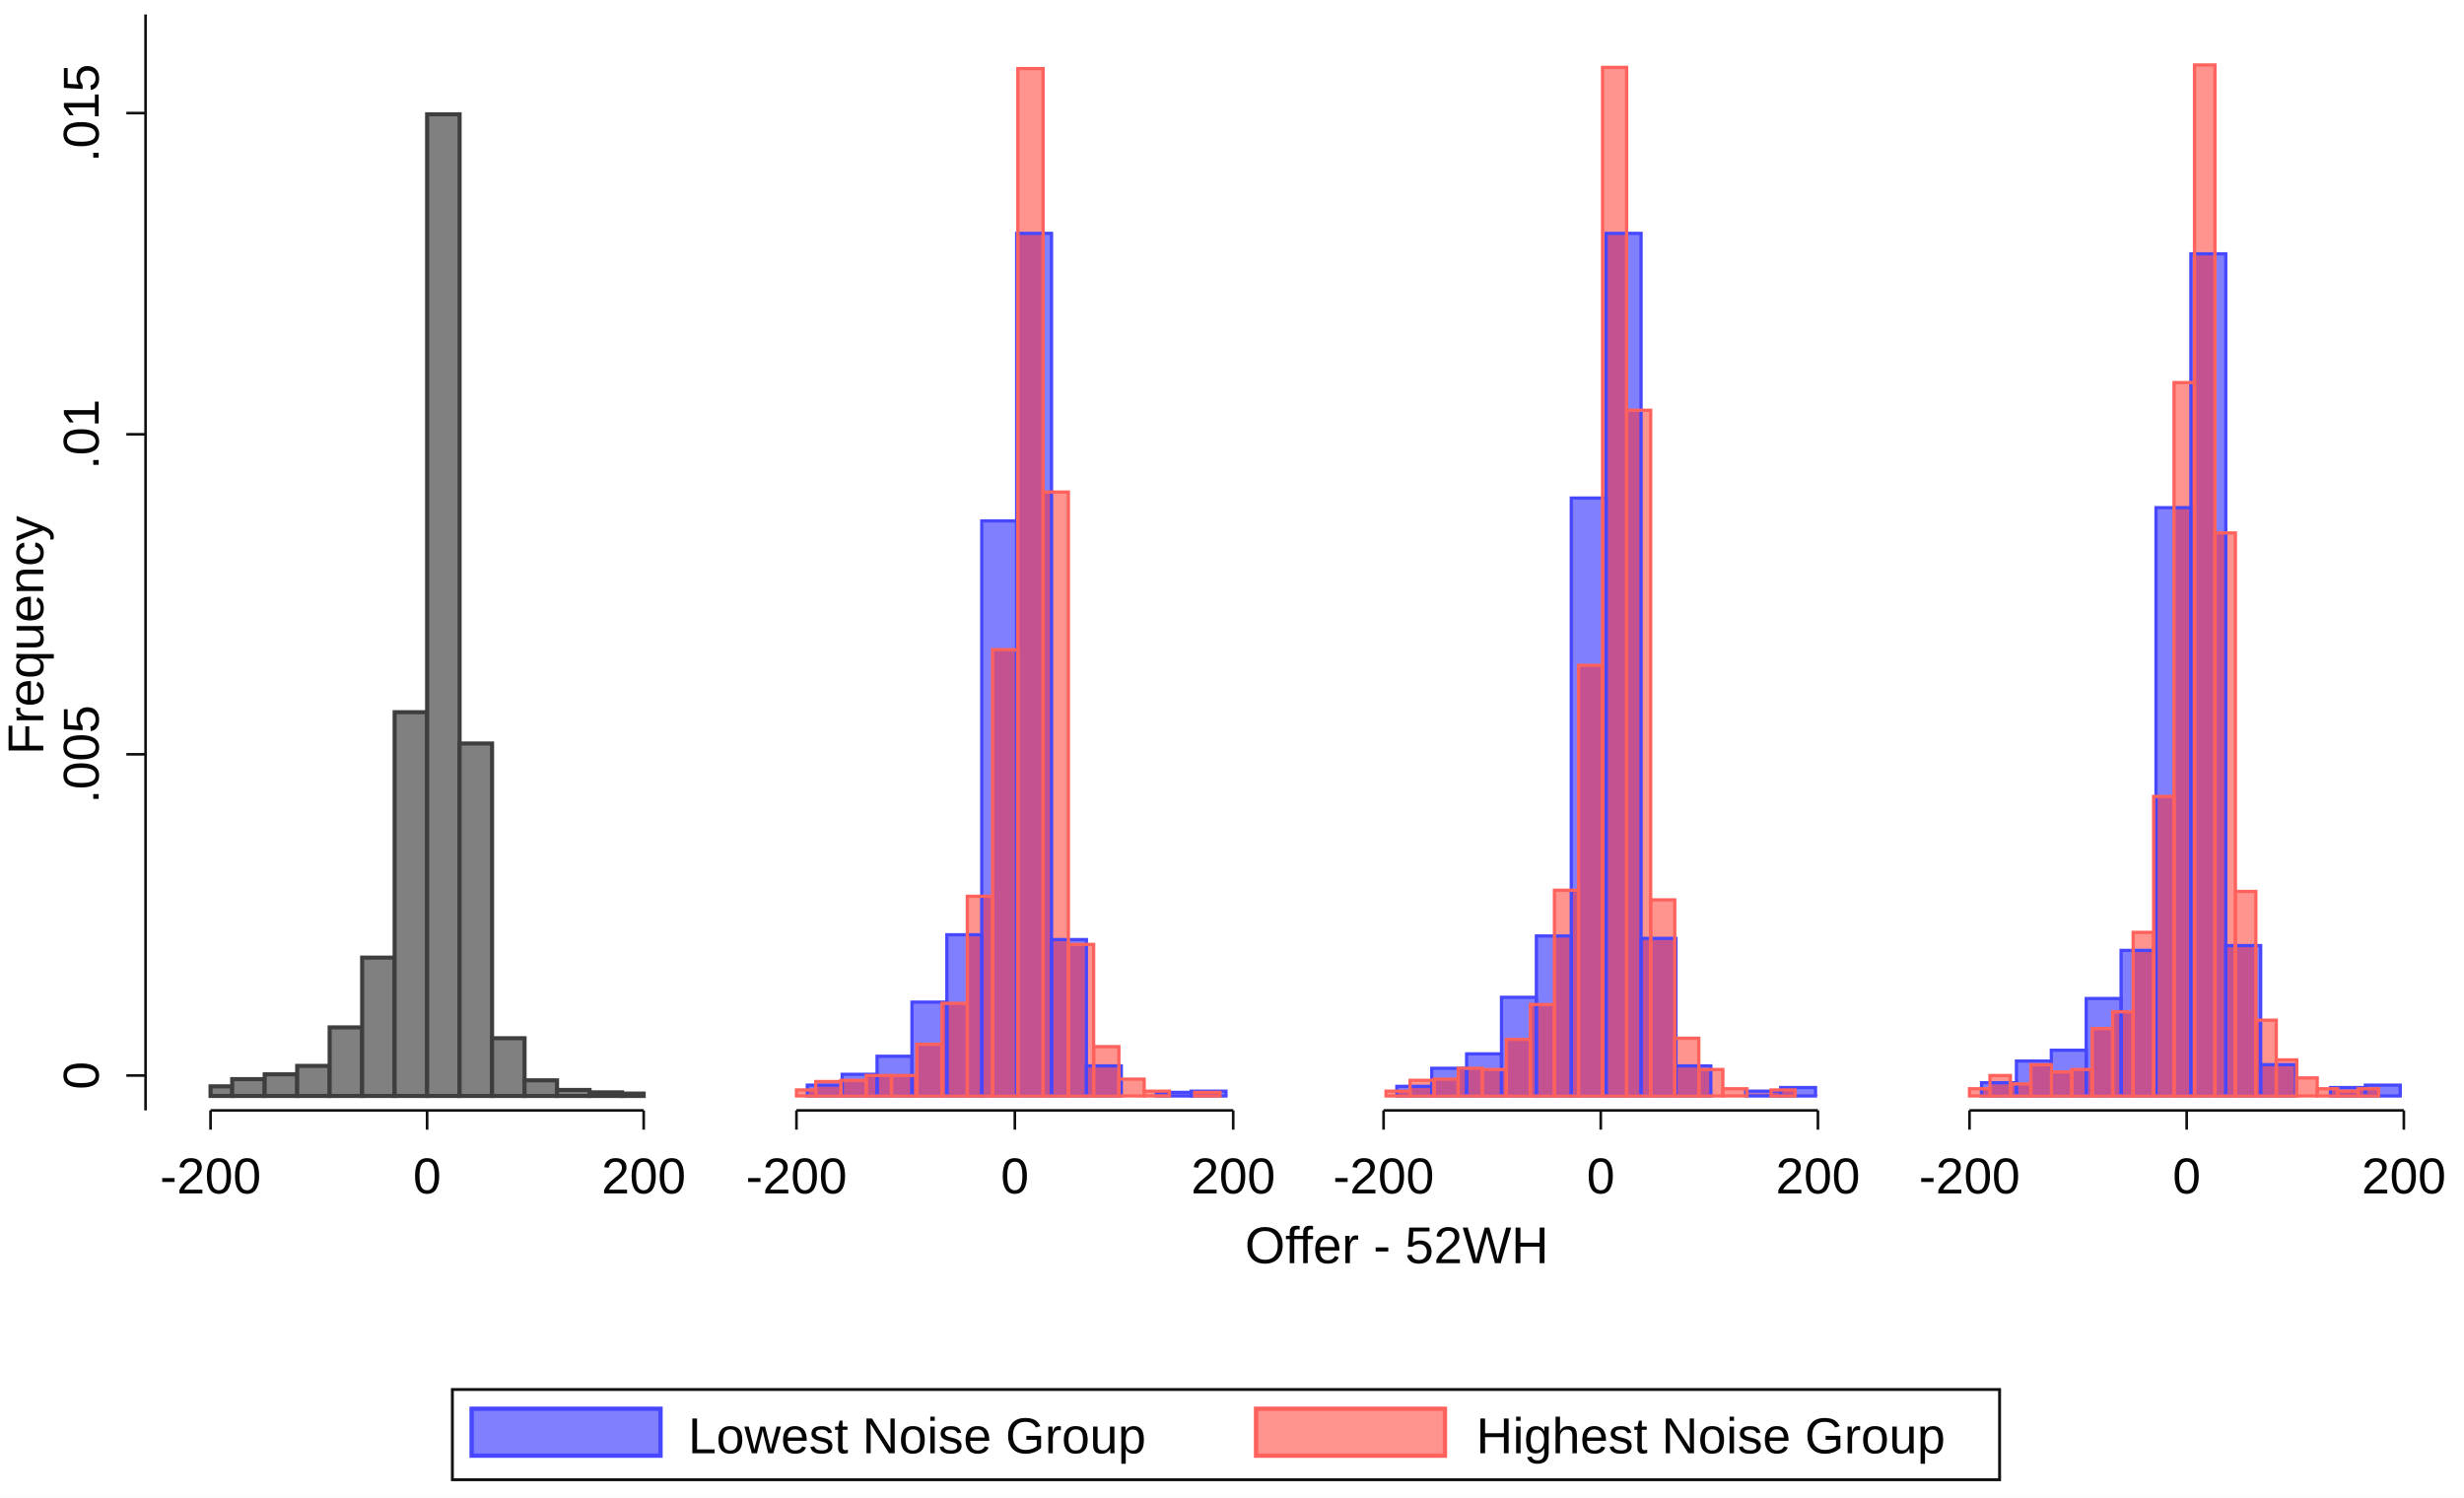
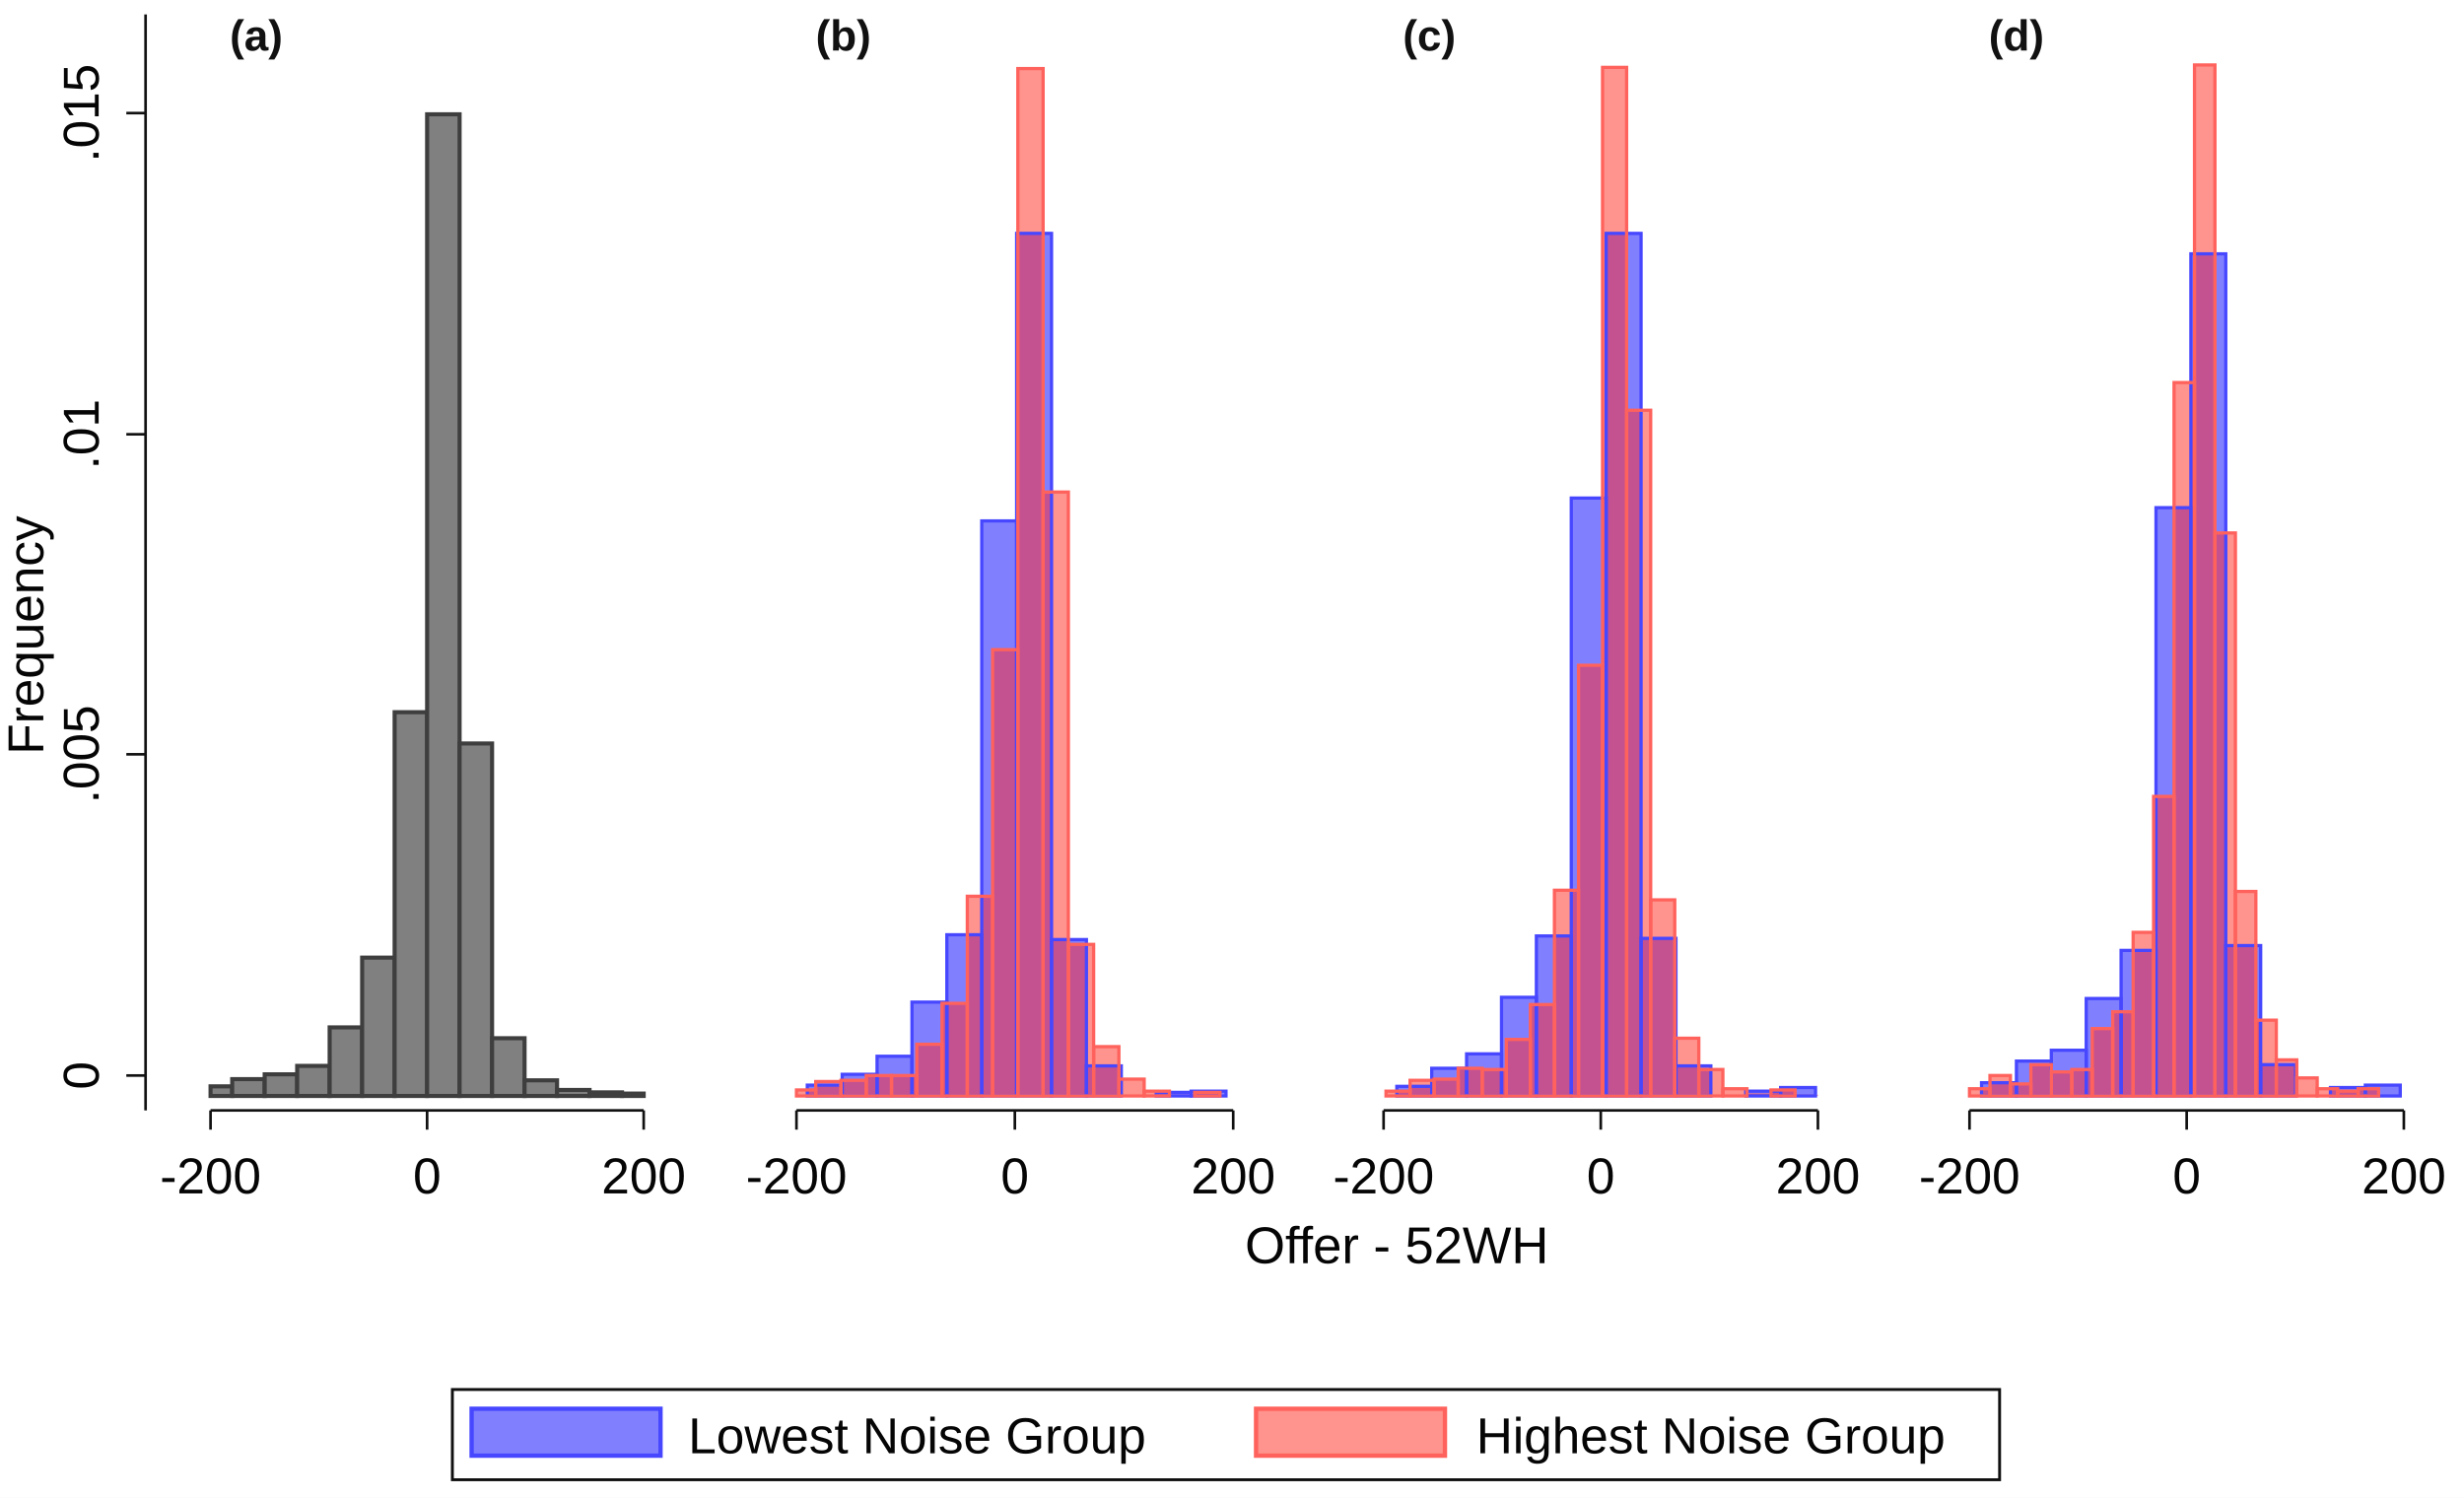
<svg xmlns="http://www.w3.org/2000/svg" viewBox="0 0 2048 1245" width="2048" height="1245" role="img" aria-label="Histogram distributions of Offer minus 52-week high, comparing highest and lowest noise groups">
  <rect x="0" y="0" width="2048" height="1245" fill="#ffffff" />
  <g id="figure-background">
    <rect x="175" y="85" width="361" height="839" fill="white" />
    <rect x="175" y="911" width="361" height="13" fill="white" />
    <rect x="662" y="46" width="364" height="878" fill="white" />
    <rect x="662" y="911" width="364" height="13" fill="white" />
    <rect x="1150" y="46" width="362" height="878" fill="white" />
    <rect x="1150" y="911" width="362" height="13" fill="white" />
    <rect x="1637" y="46" width="362" height="878" fill="white" />
    <rect x="1637" y="911" width="362" height="13" fill="white" />
  </g>
  <g id="histograms">
    <g id="panel-1-bars">
      <rect x="175" y="903" width="18" height="8" fill="#808080" stroke="#3e3e3e" stroke-width="3.4" />
      <rect x="193" y="897" width="27" height="14" fill="#808080" stroke="#3e3e3e" stroke-width="3.4" />
      <rect x="220" y="893" width="27" height="18" fill="#808080" stroke="#3e3e3e" stroke-width="3.4" />
      <rect x="247" y="886" width="27" height="25" fill="#808080" stroke="#3e3e3e" stroke-width="3.4" />
      <rect x="274" y="854" width="27" height="57" fill="#808080" stroke="#3e3e3e" stroke-width="3.4" />
      <rect x="301" y="796" width="27" height="115" fill="#808080" stroke="#3e3e3e" stroke-width="3.4" />
      <rect x="328" y="592" width="27" height="319" fill="#808080" stroke="#3e3e3e" stroke-width="3.4" />
      <rect x="355" y="95" width="27" height="816" fill="#808080" stroke="#3e3e3e" stroke-width="3.4" />
      <rect x="382" y="618" width="27" height="293" fill="#808080" stroke="#3e3e3e" stroke-width="3.4" />
      <rect x="409" y="863" width="27" height="48" fill="#808080" stroke="#3e3e3e" stroke-width="3.4" />
      <rect x="436" y="898" width="27" height="13" fill="#808080" stroke="#3e3e3e" stroke-width="3.4" />
      <rect x="463" y="906" width="27" height="5" fill="#808080" stroke="#3e3e3e" stroke-width="3.4" />
      <rect x="490" y="908" width="27" height="3" fill="#808080" stroke="#3e3e3e" stroke-width="3.4" />
      <rect x="517" y="909" width="18" height="2" fill="#808080" stroke="#3e3e3e" stroke-width="3.4" />
    </g>
    <g id="panel-2-bars">
      <g id="panel-2-blue-fill">
        <rect x="671" y="902" width="29" height="9" fill="#8080ff" />
        <rect x="700" y="893" width="29" height="18" fill="#8080ff" />
        <rect x="729" y="878" width="29" height="33" fill="#8080ff" />
        <rect x="758" y="833" width="29" height="78" fill="#8080ff" />
        <rect x="787" y="777" width="29" height="134" fill="#8080ff" />
        <rect x="816" y="433" width="29" height="478" fill="#8080ff" />
        <rect x="845" y="194" width="29" height="717" fill="#8080ff" />
        <rect x="874" y="781" width="29" height="130" fill="#8080ff" />
        <rect x="903" y="886" width="29" height="25" fill="#8080ff" />
        <rect x="961" y="908" width="29" height="3" fill="#8080ff" />
        <rect x="990" y="907" width="29" height="4" fill="#8080ff" />
      </g>
      <g id="panel-2-red-fill">
        <rect x="662" y="906" width="16" height="5" fill="#ff938d" />
        <rect x="678" y="899" width="21" height="12" fill="#ff938d" />
        <rect x="699" y="898" width="21" height="13" fill="#ff938d" />
        <rect x="720" y="894" width="21" height="17" fill="#ff938d" />
        <rect x="741" y="894" width="21" height="17" fill="#ff938d" />
        <rect x="762" y="868" width="21" height="43" fill="#ff938d" />
        <rect x="783" y="834" width="21" height="77" fill="#ff938d" />
        <rect x="804" y="745" width="21" height="166" fill="#ff938d" />
        <rect x="825" y="540" width="21" height="371" fill="#ff938d" />
        <rect x="846" y="57" width="21" height="854" fill="#ff938d" />
        <rect x="867" y="409" width="21" height="502" fill="#ff938d" />
        <rect x="888" y="785" width="21" height="126" fill="#ff938d" />
        <rect x="909" y="870" width="21" height="41" fill="#ff938d" />
        <rect x="930" y="897" width="21" height="14" fill="#ff938d" />
        <rect x="951" y="907" width="21" height="4" fill="#ff938d" />
        <rect x="972" y="910" width="21" height="1" fill="#ff938d" />
        <rect x="993" y="908" width="21" height="3" fill="#ff938d" />
      </g>
      <g id="panel-2-overlap">
        <rect x="671" y="906" width="7" height="5" fill="#c45290" />
        <rect x="678" y="902" width="21" height="9" fill="#c45290" />
        <rect x="699" y="902" width="1" height="9" fill="#c45290" />
        <rect x="700" y="898" width="20" height="13" fill="#c45290" />
        <rect x="720" y="894" width="9" height="17" fill="#c45290" />
        <rect x="729" y="894" width="12" height="17" fill="#c45290" />
        <rect x="741" y="894" width="17" height="17" fill="#c45290" />
        <rect x="758" y="894" width="4" height="17" fill="#c45290" />
        <rect x="762" y="868" width="21" height="43" fill="#c45290" />
        <rect x="783" y="834" width="4" height="77" fill="#c45290" />
        <rect x="787" y="834" width="17" height="77" fill="#c45290" />
        <rect x="804" y="777" width="12" height="134" fill="#c45290" />
        <rect x="816" y="745" width="9" height="166" fill="#c45290" />
        <rect x="825" y="540" width="20" height="371" fill="#c45290" />
        <rect x="845" y="540" width="1" height="371" fill="#c45290" />
        <rect x="846" y="194" width="21" height="717" fill="#c45290" />
        <rect x="867" y="409" width="7" height="502" fill="#c45290" />
        <rect x="874" y="781" width="14" height="130" fill="#c45290" />
        <rect x="888" y="785" width="15" height="126" fill="#c45290" />
        <rect x="903" y="886" width="6" height="25" fill="#c45290" />
        <rect x="909" y="886" width="21" height="25" fill="#c45290" />
        <rect x="930" y="897" width="2" height="14" fill="#c45290" />
        <rect x="961" y="908" width="11" height="3" fill="#c45290" />
        <rect x="972" y="910" width="18" height="1" fill="#c45290" />
        <rect x="990" y="910" width="3" height="1" fill="#c45290" />
        <rect x="993" y="908" width="21" height="3" fill="#c45290" />
      </g>
      <g id="panel-2-blue-outlines">
        <rect x="671" y="902" width="29" height="9" fill="none" stroke="#4747ff" stroke-width="2.7" />
        <rect x="700" y="893" width="29" height="18" fill="none" stroke="#4747ff" stroke-width="2.7" />
        <rect x="729" y="878" width="29" height="33" fill="none" stroke="#4747ff" stroke-width="2.7" />
        <rect x="758" y="833" width="29" height="78" fill="none" stroke="#4747ff" stroke-width="2.7" />
        <rect x="787" y="777" width="29" height="134" fill="none" stroke="#4747ff" stroke-width="2.7" />
        <rect x="816" y="433" width="29" height="478" fill="none" stroke="#4747ff" stroke-width="2.7" />
        <rect x="845" y="194" width="29" height="717" fill="none" stroke="#4747ff" stroke-width="2.7" />
        <rect x="874" y="781" width="29" height="130" fill="none" stroke="#4747ff" stroke-width="2.7" />
        <rect x="903" y="886" width="29" height="25" fill="none" stroke="#4747ff" stroke-width="2.7" />
        <rect x="961" y="908" width="29" height="3" fill="none" stroke="#4747ff" stroke-width="2.7" />
        <rect x="990" y="907" width="29" height="4" fill="none" stroke="#4747ff" stroke-width="2.7" />
      </g>
      <g id="panel-2-red-outlines">
        <rect x="662" y="906" width="16" height="5" fill="none" stroke="#ff625c" stroke-width="2.7" />
        <rect x="678" y="899" width="21" height="12" fill="none" stroke="#ff625c" stroke-width="2.7" />
        <rect x="699" y="898" width="21" height="13" fill="none" stroke="#ff625c" stroke-width="2.7" />
        <rect x="720" y="894" width="21" height="17" fill="none" stroke="#ff625c" stroke-width="2.7" />
        <rect x="741" y="894" width="21" height="17" fill="none" stroke="#ff625c" stroke-width="2.7" />
        <rect x="762" y="868" width="21" height="43" fill="none" stroke="#ff625c" stroke-width="2.7" />
        <rect x="783" y="834" width="21" height="77" fill="none" stroke="#ff625c" stroke-width="2.7" />
        <rect x="804" y="745" width="21" height="166" fill="none" stroke="#ff625c" stroke-width="2.7" />
        <rect x="825" y="540" width="21" height="371" fill="none" stroke="#ff625c" stroke-width="2.7" />
        <rect x="846" y="57" width="21" height="854" fill="none" stroke="#ff625c" stroke-width="2.7" />
        <rect x="867" y="409" width="21" height="502" fill="none" stroke="#ff625c" stroke-width="2.7" />
        <rect x="888" y="785" width="21" height="126" fill="none" stroke="#ff625c" stroke-width="2.7" />
        <rect x="909" y="870" width="21" height="41" fill="none" stroke="#ff625c" stroke-width="2.7" />
        <rect x="930" y="897" width="21" height="14" fill="none" stroke="#ff625c" stroke-width="2.7" />
        <rect x="951" y="907" width="21" height="4" fill="none" stroke="#ff625c" stroke-width="2.7" />
        <rect x="993" y="908" width="21" height="3" fill="none" stroke="#ff625c" stroke-width="2.7" />
      </g>
    </g>
    <g id="panel-3-bars">
      <g id="panel-3-blue-fill">
        <rect x="1161" y="903" width="29" height="8" fill="#8080ff" />
        <rect x="1190" y="888" width="29" height="23" fill="#8080ff" />
        <rect x="1219" y="876" width="29" height="35" fill="#8080ff" />
        <rect x="1248" y="829" width="29" height="82" fill="#8080ff" />
        <rect x="1277" y="778" width="29" height="133" fill="#8080ff" />
        <rect x="1306" y="414" width="29" height="497" fill="#8080ff" />
        <rect x="1335" y="194" width="29" height="717" fill="#8080ff" />
        <rect x="1364" y="780" width="29" height="131" fill="#8080ff" />
        <rect x="1393" y="886" width="29" height="25" fill="#8080ff" />
        <rect x="1451" y="907" width="29" height="4" fill="#8080ff" />
        <rect x="1480" y="904" width="29" height="7" fill="#8080ff" />
      </g>
      <g id="panel-3-red-fill">
        <rect x="1152" y="907" width="20" height="4" fill="#ff938d" />
        <rect x="1172" y="898" width="20" height="13" fill="#ff938d" />
        <rect x="1192" y="897" width="20" height="14" fill="#ff938d" />
        <rect x="1212" y="888" width="20" height="23" fill="#ff938d" />
        <rect x="1232" y="889" width="20" height="22" fill="#ff938d" />
        <rect x="1252" y="864" width="20" height="47" fill="#ff938d" />
        <rect x="1272" y="835" width="20" height="76" fill="#ff938d" />
        <rect x="1292" y="740" width="20" height="171" fill="#ff938d" />
        <rect x="1312" y="553" width="20" height="358" fill="#ff938d" />
        <rect x="1332" y="56" width="20" height="855" fill="#ff938d" />
        <rect x="1352" y="341" width="20" height="570" fill="#ff938d" />
        <rect x="1372" y="748" width="20" height="163" fill="#ff938d" />
        <rect x="1392" y="863" width="20" height="48" fill="#ff938d" />
        <rect x="1412" y="889" width="20" height="22" fill="#ff938d" />
        <rect x="1432" y="905" width="20" height="6" fill="#ff938d" />
        <rect x="1452" y="909" width="20" height="2" fill="#ff938d" />
        <rect x="1472" y="906" width="20" height="5" fill="#ff938d" />
        <rect x="1492" y="910" width="19" height="1" fill="#ff938d" />
      </g>
      <g id="panel-3-overlap">
        <rect x="1161" y="907" width="11" height="4" fill="#c45290" />
        <rect x="1172" y="903" width="18" height="8" fill="#c45290" />
        <rect x="1190" y="898" width="2" height="13" fill="#c45290" />
        <rect x="1192" y="897" width="20" height="14" fill="#c45290" />
        <rect x="1212" y="888" width="7" height="23" fill="#c45290" />
        <rect x="1219" y="888" width="13" height="23" fill="#c45290" />
        <rect x="1232" y="889" width="16" height="22" fill="#c45290" />
        <rect x="1248" y="889" width="4" height="22" fill="#c45290" />
        <rect x="1252" y="864" width="20" height="47" fill="#c45290" />
        <rect x="1272" y="835" width="5" height="76" fill="#c45290" />
        <rect x="1277" y="835" width="15" height="76" fill="#c45290" />
        <rect x="1292" y="778" width="14" height="133" fill="#c45290" />
        <rect x="1306" y="740" width="6" height="171" fill="#c45290" />
        <rect x="1312" y="553" width="20" height="358" fill="#c45290" />
        <rect x="1332" y="414" width="3" height="497" fill="#c45290" />
        <rect x="1335" y="194" width="17" height="717" fill="#c45290" />
        <rect x="1352" y="341" width="12" height="570" fill="#c45290" />
        <rect x="1364" y="780" width="8" height="131" fill="#c45290" />
        <rect x="1372" y="780" width="20" height="131" fill="#c45290" />
        <rect x="1392" y="863" width="1" height="48" fill="#c45290" />
        <rect x="1393" y="886" width="19" height="25" fill="#c45290" />
        <rect x="1412" y="889" width="10" height="22" fill="#c45290" />
        <rect x="1451" y="907" width="1" height="4" fill="#c45290" />
        <rect x="1452" y="909" width="20" height="2" fill="#c45290" />
        <rect x="1472" y="907" width="8" height="4" fill="#c45290" />
        <rect x="1480" y="906" width="12" height="5" fill="#c45290" />
        <rect x="1492" y="910" width="17" height="1" fill="#c45290" />
      </g>
      <g id="panel-3-blue-outlines">
        <rect x="1161" y="903" width="29" height="8" fill="none" stroke="#4747ff" stroke-width="2.7" />
        <rect x="1190" y="888" width="29" height="23" fill="none" stroke="#4747ff" stroke-width="2.7" />
        <rect x="1219" y="876" width="29" height="35" fill="none" stroke="#4747ff" stroke-width="2.7" />
        <rect x="1248" y="829" width="29" height="82" fill="none" stroke="#4747ff" stroke-width="2.7" />
        <rect x="1277" y="778" width="29" height="133" fill="none" stroke="#4747ff" stroke-width="2.7" />
        <rect x="1306" y="414" width="29" height="497" fill="none" stroke="#4747ff" stroke-width="2.7" />
        <rect x="1335" y="194" width="29" height="717" fill="none" stroke="#4747ff" stroke-width="2.7" />
        <rect x="1364" y="780" width="29" height="131" fill="none" stroke="#4747ff" stroke-width="2.7" />
        <rect x="1393" y="886" width="29" height="25" fill="none" stroke="#4747ff" stroke-width="2.7" />
        <rect x="1451" y="907" width="29" height="4" fill="none" stroke="#4747ff" stroke-width="2.7" />
        <rect x="1480" y="904" width="29" height="7" fill="none" stroke="#4747ff" stroke-width="2.7" />
      </g>
      <g id="panel-3-red-outlines">
        <rect x="1152" y="907" width="20" height="4" fill="none" stroke="#ff625c" stroke-width="2.7" />
        <rect x="1172" y="898" width="20" height="13" fill="none" stroke="#ff625c" stroke-width="2.7" />
        <rect x="1192" y="897" width="20" height="14" fill="none" stroke="#ff625c" stroke-width="2.7" />
        <rect x="1212" y="888" width="20" height="23" fill="none" stroke="#ff625c" stroke-width="2.7" />
        <rect x="1232" y="889" width="20" height="22" fill="none" stroke="#ff625c" stroke-width="2.7" />
        <rect x="1252" y="864" width="20" height="47" fill="none" stroke="#ff625c" stroke-width="2.7" />
        <rect x="1272" y="835" width="20" height="76" fill="none" stroke="#ff625c" stroke-width="2.7" />
        <rect x="1292" y="740" width="20" height="171" fill="none" stroke="#ff625c" stroke-width="2.7" />
        <rect x="1312" y="553" width="20" height="358" fill="none" stroke="#ff625c" stroke-width="2.7" />
        <rect x="1332" y="56" width="20" height="855" fill="none" stroke="#ff625c" stroke-width="2.7" />
        <rect x="1352" y="341" width="20" height="570" fill="none" stroke="#ff625c" stroke-width="2.7" />
        <rect x="1372" y="748" width="20" height="163" fill="none" stroke="#ff625c" stroke-width="2.7" />
        <rect x="1392" y="863" width="20" height="48" fill="none" stroke="#ff625c" stroke-width="2.7" />
        <rect x="1412" y="889" width="20" height="22" fill="none" stroke="#ff625c" stroke-width="2.7" />
        <rect x="1432" y="905" width="20" height="6" fill="none" stroke="#ff625c" stroke-width="2.7" />
        <rect x="1472" y="906" width="20" height="5" fill="none" stroke="#ff625c" stroke-width="2.7" />
      </g>
    </g>
    <g id="panel-4-bars">
      <g id="panel-4-blue-fill">
        <rect x="1647" y="900" width="29" height="11" fill="#8080ff" />
        <rect x="1676" y="882" width="29" height="29" fill="#8080ff" />
        <rect x="1705" y="873" width="29" height="38" fill="#8080ff" />
        <rect x="1734" y="830" width="29" height="81" fill="#8080ff" />
        <rect x="1763" y="790" width="29" height="121" fill="#8080ff" />
        <rect x="1792" y="422" width="29" height="489" fill="#8080ff" />
        <rect x="1821" y="211" width="29" height="700" fill="#8080ff" />
        <rect x="1850" y="786" width="29" height="125" fill="#8080ff" />
        <rect x="1879" y="885" width="29" height="26" fill="#8080ff" />
        <rect x="1937" y="904" width="29" height="7" fill="#8080ff" />
        <rect x="1966" y="902" width="29" height="9" fill="#8080ff" />
      </g>
      <g id="panel-4-red-fill">
        <rect x="1637" y="905" width="17" height="6" fill="#ff938d" />
        <rect x="1654" y="894" width="17" height="17" fill="#ff938d" />
        <rect x="1671" y="901" width="17" height="10" fill="#ff938d" />
        <rect x="1688" y="885" width="17" height="26" fill="#ff938d" />
        <rect x="1705" y="891" width="17" height="20" fill="#ff938d" />
        <rect x="1722" y="889" width="17" height="22" fill="#ff938d" />
        <rect x="1739" y="855" width="17" height="56" fill="#ff938d" />
        <rect x="1756" y="841" width="17" height="70" fill="#ff938d" />
        <rect x="1773" y="775" width="17" height="136" fill="#ff938d" />
        <rect x="1790" y="662" width="17" height="249" fill="#ff938d" />
        <rect x="1807" y="318" width="17" height="593" fill="#ff938d" />
        <rect x="1824" y="54" width="17" height="857" fill="#ff938d" />
        <rect x="1841" y="443" width="17" height="468" fill="#ff938d" />
        <rect x="1858" y="741" width="17" height="170" fill="#ff938d" />
        <rect x="1875" y="848" width="17" height="63" fill="#ff938d" />
        <rect x="1892" y="881" width="17" height="30" fill="#ff938d" />
        <rect x="1909" y="896" width="17" height="15" fill="#ff938d" />
        <rect x="1926" y="905" width="17" height="6" fill="#ff938d" />
        <rect x="1943" y="907" width="17" height="4" fill="#ff938d" />
        <rect x="1960" y="905" width="17" height="6" fill="#ff938d" />
      </g>
      <g id="panel-4-overlap">
        <rect x="1647" y="905" width="7" height="6" fill="#c45290" />
        <rect x="1654" y="900" width="17" height="11" fill="#c45290" />
        <rect x="1671" y="901" width="5" height="10" fill="#c45290" />
        <rect x="1676" y="901" width="12" height="10" fill="#c45290" />
        <rect x="1688" y="885" width="17" height="26" fill="#c45290" />
        <rect x="1705" y="891" width="17" height="20" fill="#c45290" />
        <rect x="1722" y="889" width="12" height="22" fill="#c45290" />
        <rect x="1734" y="889" width="5" height="22" fill="#c45290" />
        <rect x="1739" y="855" width="17" height="56" fill="#c45290" />
        <rect x="1756" y="841" width="7" height="70" fill="#c45290" />
        <rect x="1763" y="841" width="10" height="70" fill="#c45290" />
        <rect x="1773" y="790" width="17" height="121" fill="#c45290" />
        <rect x="1790" y="790" width="2" height="121" fill="#c45290" />
        <rect x="1792" y="662" width="15" height="249" fill="#c45290" />
        <rect x="1807" y="422" width="14" height="489" fill="#c45290" />
        <rect x="1821" y="318" width="3" height="593" fill="#c45290" />
        <rect x="1824" y="211" width="17" height="700" fill="#c45290" />
        <rect x="1841" y="443" width="9" height="468" fill="#c45290" />
        <rect x="1850" y="786" width="8" height="125" fill="#c45290" />
        <rect x="1858" y="786" width="17" height="125" fill="#c45290" />
        <rect x="1875" y="848" width="4" height="63" fill="#c45290" />
        <rect x="1879" y="885" width="13" height="26" fill="#c45290" />
        <rect x="1892" y="885" width="16" height="26" fill="#c45290" />
        <rect x="1937" y="905" width="6" height="6" fill="#c45290" />
        <rect x="1943" y="907" width="17" height="4" fill="#c45290" />
        <rect x="1960" y="905" width="6" height="6" fill="#c45290" />
        <rect x="1966" y="905" width="11" height="6" fill="#c45290" />
      </g>
      <g id="panel-4-blue-outlines">
        <rect x="1647" y="900" width="29" height="11" fill="none" stroke="#4747ff" stroke-width="2.7" />
        <rect x="1676" y="882" width="29" height="29" fill="none" stroke="#4747ff" stroke-width="2.7" />
        <rect x="1705" y="873" width="29" height="38" fill="none" stroke="#4747ff" stroke-width="2.7" />
        <rect x="1734" y="830" width="29" height="81" fill="none" stroke="#4747ff" stroke-width="2.7" />
        <rect x="1763" y="790" width="29" height="121" fill="none" stroke="#4747ff" stroke-width="2.7" />
        <rect x="1792" y="422" width="29" height="489" fill="none" stroke="#4747ff" stroke-width="2.7" />
        <rect x="1821" y="211" width="29" height="700" fill="none" stroke="#4747ff" stroke-width="2.7" />
        <rect x="1850" y="786" width="29" height="125" fill="none" stroke="#4747ff" stroke-width="2.7" />
        <rect x="1879" y="885" width="29" height="26" fill="none" stroke="#4747ff" stroke-width="2.7" />
        <rect x="1937" y="904" width="29" height="7" fill="none" stroke="#4747ff" stroke-width="2.7" />
        <rect x="1966" y="902" width="29" height="9" fill="none" stroke="#4747ff" stroke-width="2.7" />
      </g>
      <g id="panel-4-red-outlines">
        <rect x="1637" y="905" width="17" height="6" fill="none" stroke="#ff625c" stroke-width="2.7" />
        <rect x="1654" y="894" width="17" height="17" fill="none" stroke="#ff625c" stroke-width="2.7" />
        <rect x="1671" y="901" width="17" height="10" fill="none" stroke="#ff625c" stroke-width="2.7" />
        <rect x="1688" y="885" width="17" height="26" fill="none" stroke="#ff625c" stroke-width="2.7" />
        <rect x="1705" y="891" width="17" height="20" fill="none" stroke="#ff625c" stroke-width="2.7" />
        <rect x="1722" y="889" width="17" height="22" fill="none" stroke="#ff625c" stroke-width="2.7" />
        <rect x="1739" y="855" width="17" height="56" fill="none" stroke="#ff625c" stroke-width="2.7" />
        <rect x="1756" y="841" width="17" height="70" fill="none" stroke="#ff625c" stroke-width="2.7" />
        <rect x="1773" y="775" width="17" height="136" fill="none" stroke="#ff625c" stroke-width="2.7" />
        <rect x="1790" y="662" width="17" height="249" fill="none" stroke="#ff625c" stroke-width="2.7" />
        <rect x="1807" y="318" width="17" height="593" fill="none" stroke="#ff625c" stroke-width="2.7" />
        <rect x="1824" y="54" width="17" height="857" fill="none" stroke="#ff625c" stroke-width="2.7" />
        <rect x="1841" y="443" width="17" height="468" fill="none" stroke="#ff625c" stroke-width="2.7" />
        <rect x="1858" y="741" width="17" height="170" fill="none" stroke="#ff625c" stroke-width="2.7" />
        <rect x="1875" y="848" width="17" height="63" fill="none" stroke="#ff625c" stroke-width="2.7" />
        <rect x="1892" y="881" width="17" height="30" fill="none" stroke="#ff625c" stroke-width="2.7" />
        <rect x="1909" y="896" width="17" height="15" fill="none" stroke="#ff625c" stroke-width="2.7" />
        <rect x="1926" y="905" width="17" height="6" fill="none" stroke="#ff625c" stroke-width="2.7" />
        <rect x="1943" y="907" width="17" height="4" fill="none" stroke="#ff625c" stroke-width="2.7" />
        <rect x="1960" y="905" width="17" height="6" fill="none" stroke="#ff625c" stroke-width="2.7" />
      </g>
    </g>
  </g>
  <g id="axes-and-ticks" stroke="#111111" stroke-width="2.2">
    <line x1="121" y1="12" x2="121" y2="923" />
    <line x1="105" y1="894" x2="121" y2="894" />
    <line x1="105" y1="627" x2="121" y2="627" />
    <line x1="105" y1="361" x2="121" y2="361" />
    <line x1="105" y1="94" x2="121" y2="94" />
    <line x1="175" y1="923" x2="535" y2="923" />
    <line x1="175" y1="923" x2="175" y2="939" />
    <line x1="355.0" y1="923" x2="355.0" y2="939" />
    <line x1="535" y1="923" x2="535" y2="939" />
    <line x1="662" y1="923" x2="1025" y2="923" />
    <line x1="662" y1="923" x2="662" y2="939" />
    <line x1="843.5" y1="923" x2="843.5" y2="939" />
    <line x1="1025" y1="923" x2="1025" y2="939" />
    <line x1="1150" y1="923" x2="1511" y2="923" />
    <line x1="1150" y1="923" x2="1150" y2="939" />
    <line x1="1330.5" y1="923" x2="1330.5" y2="939" />
    <line x1="1511" y1="923" x2="1511" y2="939" />
    <line x1="1637" y1="923" x2="1998" y2="923" />
    <line x1="1637" y1="923" x2="1637" y2="939" />
    <line x1="1817.5" y1="923" x2="1817.5" y2="939" />
    <line x1="1998" y1="923" x2="1998" y2="939" />
  </g>
  <g id="axis-labels">
    <text x="36" y="528" font-family="Arial, Helvetica, sans-serif" font-size="42" fill="#050505" font-weight="500" text-anchor="middle" transform="rotate(-90 36 528)">Frequency</text>
    <text x="82" y="894" font-family="Arial, Helvetica, sans-serif" font-size="42" fill="#050505" text-anchor="middle" transform="rotate(-90 82 894)">0</text>
    <text x="82" y="627" font-family="Arial, Helvetica, sans-serif" font-size="42" fill="#050505" text-anchor="middle" transform="rotate(-90 82 627)">.005</text>
    <text x="82" y="361" font-family="Arial, Helvetica, sans-serif" font-size="42" fill="#050505" text-anchor="middle" transform="rotate(-90 82 361)">.01</text>
    <text x="82" y="94" font-family="Arial, Helvetica, sans-serif" font-size="42" fill="#050505" text-anchor="middle" transform="rotate(-90 82 94)">.015</text>
    <text x="175" y="992" font-family="Arial, Helvetica, sans-serif" font-size="42" fill="#050505" text-anchor="middle">-200</text>
    <text x="355.0" y="992" font-family="Arial, Helvetica, sans-serif" font-size="42" fill="#050505" text-anchor="middle">0</text>
    <text x="535" y="992" font-family="Arial, Helvetica, sans-serif" font-size="42" fill="#050505" text-anchor="middle">200</text>
    <text x="662" y="992" font-family="Arial, Helvetica, sans-serif" font-size="42" fill="#050505" text-anchor="middle">-200</text>
    <text x="843.5" y="992" font-family="Arial, Helvetica, sans-serif" font-size="42" fill="#050505" text-anchor="middle">0</text>
    <text x="1025" y="992" font-family="Arial, Helvetica, sans-serif" font-size="42" fill="#050505" text-anchor="middle">200</text>
    <text x="1150" y="992" font-family="Arial, Helvetica, sans-serif" font-size="42" fill="#050505" text-anchor="middle">-200</text>
    <text x="1330.5" y="992" font-family="Arial, Helvetica, sans-serif" font-size="42" fill="#050505" text-anchor="middle">0</text>
    <text x="1511" y="992" font-family="Arial, Helvetica, sans-serif" font-size="42" fill="#050505" text-anchor="middle">200</text>
    <text x="1637" y="992" font-family="Arial, Helvetica, sans-serif" font-size="42" fill="#050505" text-anchor="middle">-200</text>
    <text x="1817.5" y="992" font-family="Arial, Helvetica, sans-serif" font-size="42" fill="#050505" text-anchor="middle">0</text>
    <text x="1998" y="992" font-family="Arial, Helvetica, sans-serif" font-size="42" fill="#050505" text-anchor="middle">200</text>
    <text x="1161" y="1050" font-family="Arial, Helvetica, sans-serif" font-size="43" fill="#050505" text-anchor="middle">Offer - 52WH</text>
  </g>
  <g id="legend">
    <rect x="366" y="1147" width="1306" height="91" fill="white" />
    <rect x="376" y="1155" width="1286" height="75" fill="white" stroke="#101010" stroke-width="2.4" />
    <rect x="392" y="1171" width="157" height="39" fill="#8080ff" stroke="#4747ff" stroke-width="3.6" />
    <text x="572" y="1208" font-family="Arial, Helvetica, sans-serif" font-size="42" fill="#050505">Lowest Noise Group</text>
    <rect x="1044" y="1171" width="157" height="39" fill="#ff938d" stroke="#ff625c" stroke-width="3.6" />
    <text x="1227" y="1208" font-family="Arial, Helvetica, sans-serif" font-size="42" fill="#050505">Highest Noise Group</text>
  </g>
+   <g id="panel-labels" font-family="Arial, Helvetica, sans-serif" font-size="36" font-weight="600" fill="#111111" aria-label="Panel labels">
+     <text x="191" y="42">(a)</text>
+     <text x="678" y="42">(b)</text>
+     <text x="1166" y="42">(c)</text>
+     <text x="1653" y="42">(d)</text>
+   </g>
</svg>
